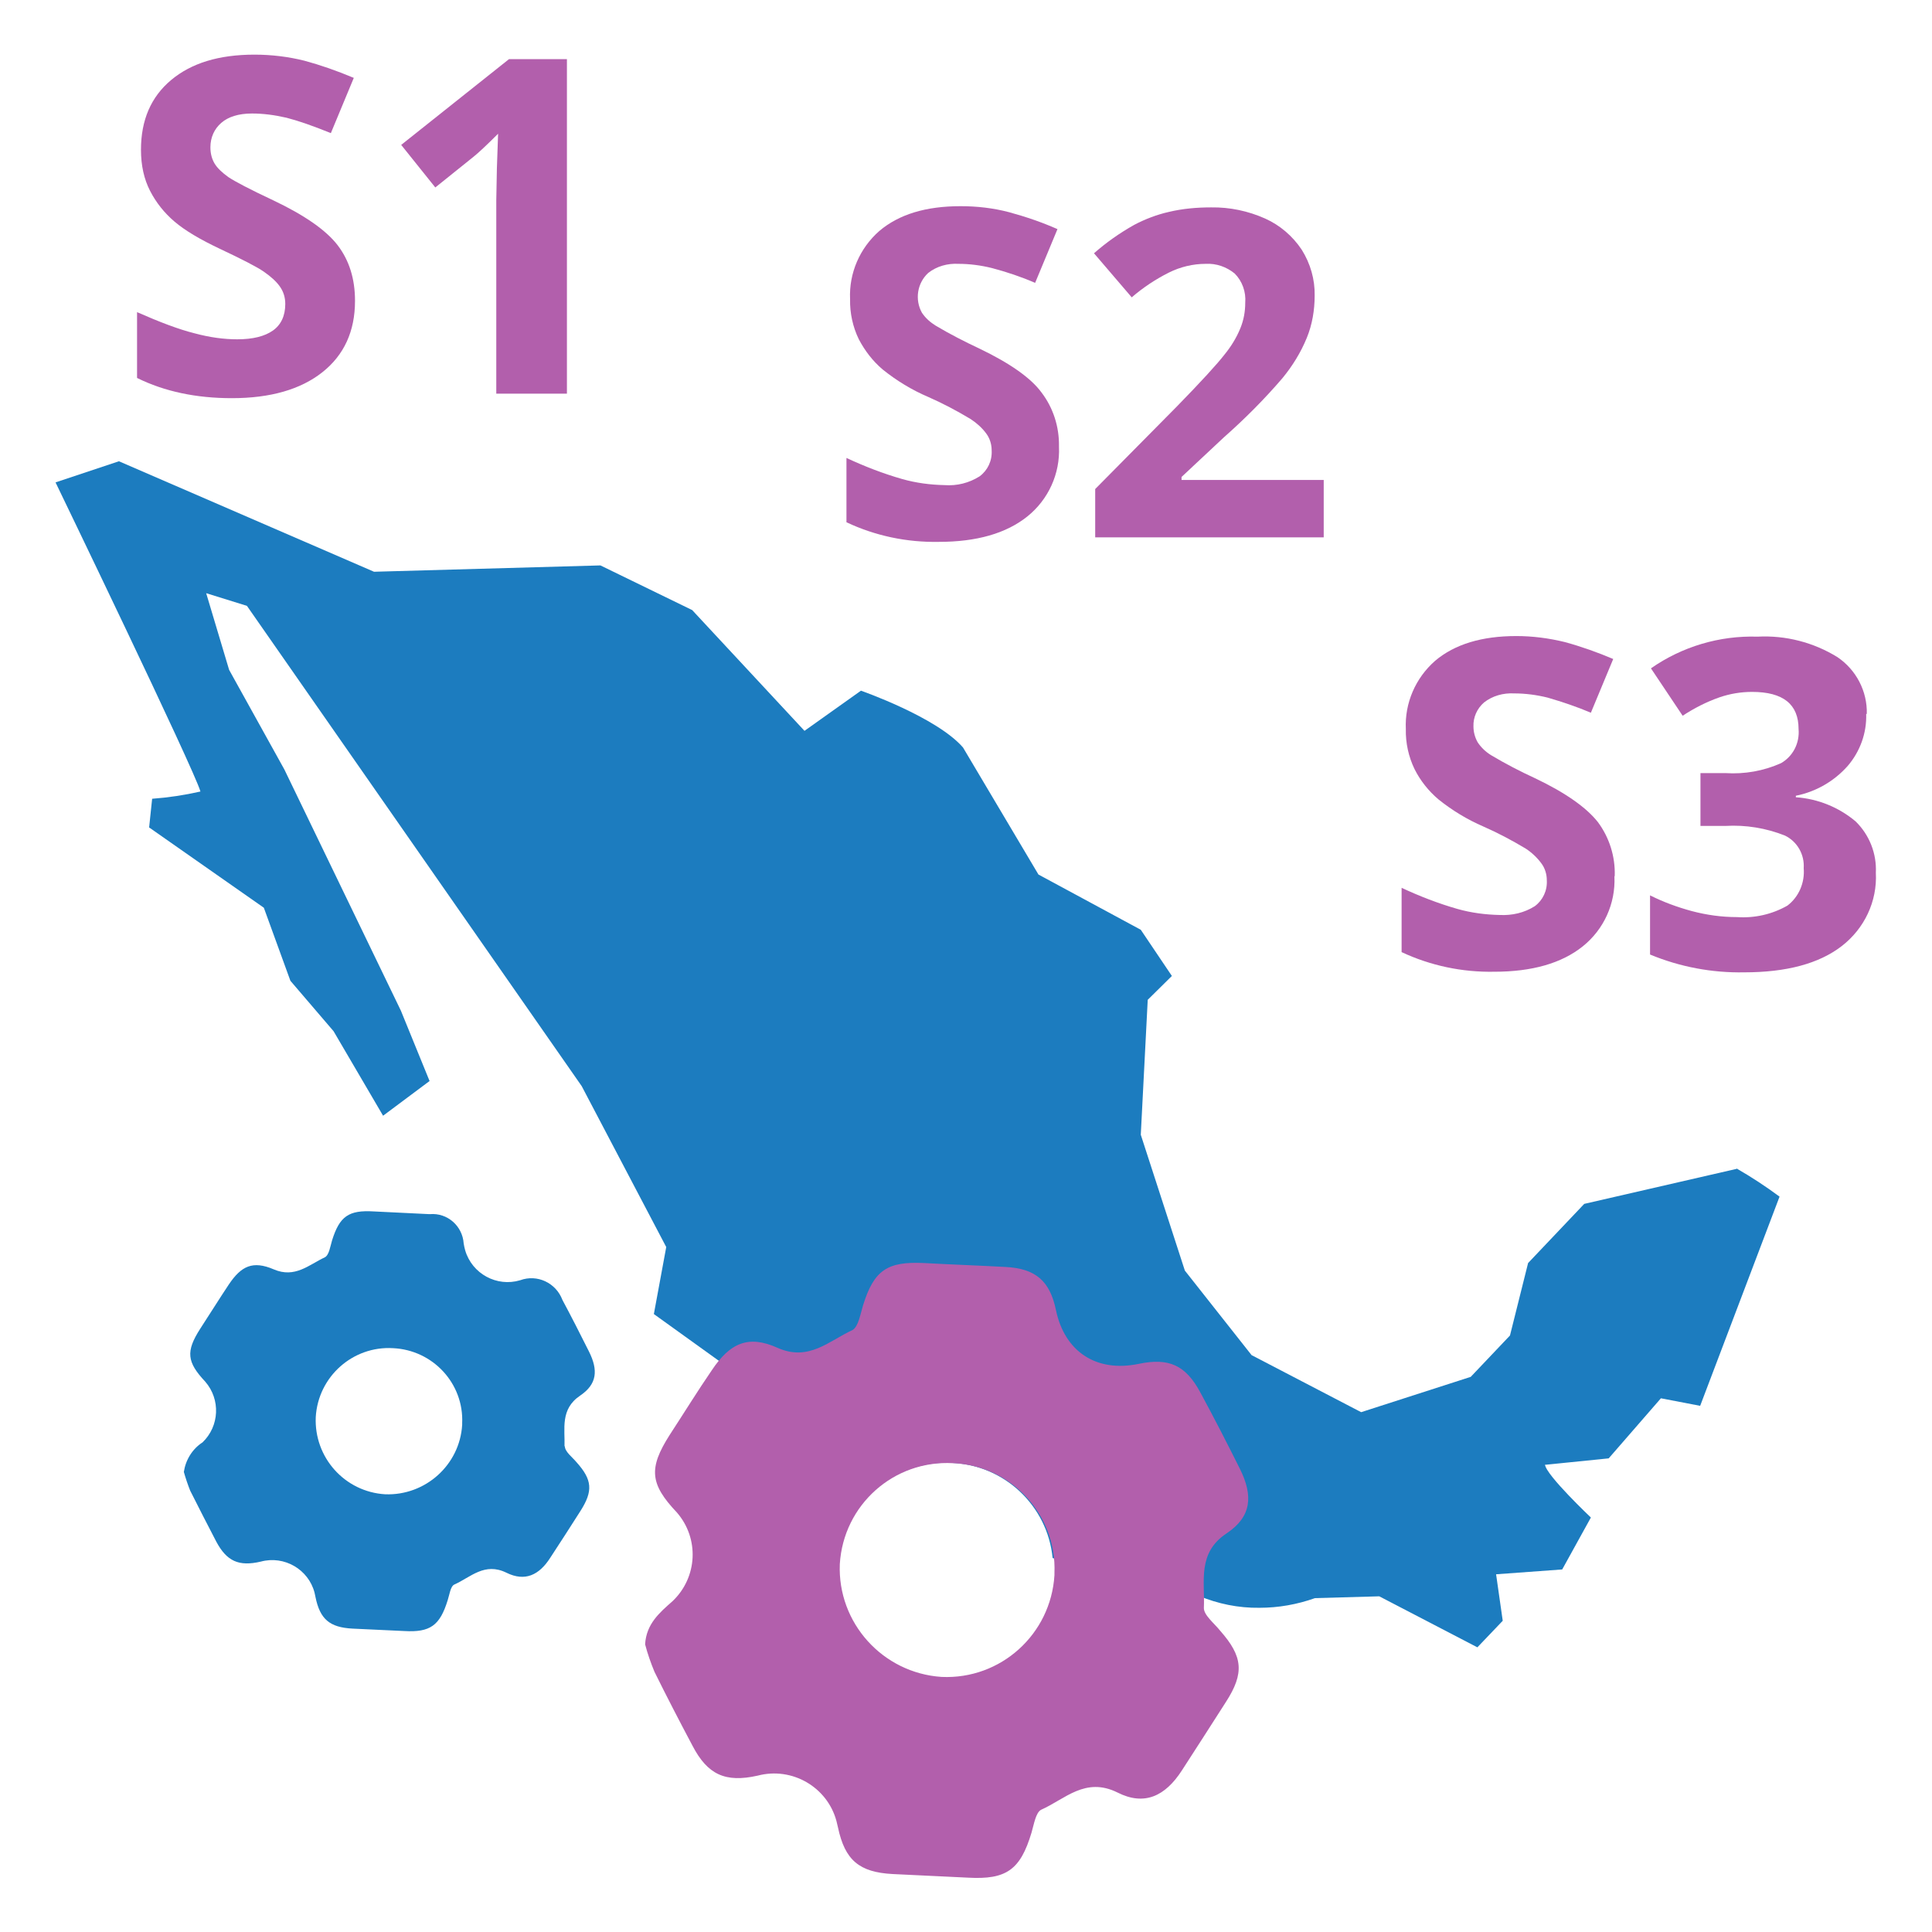
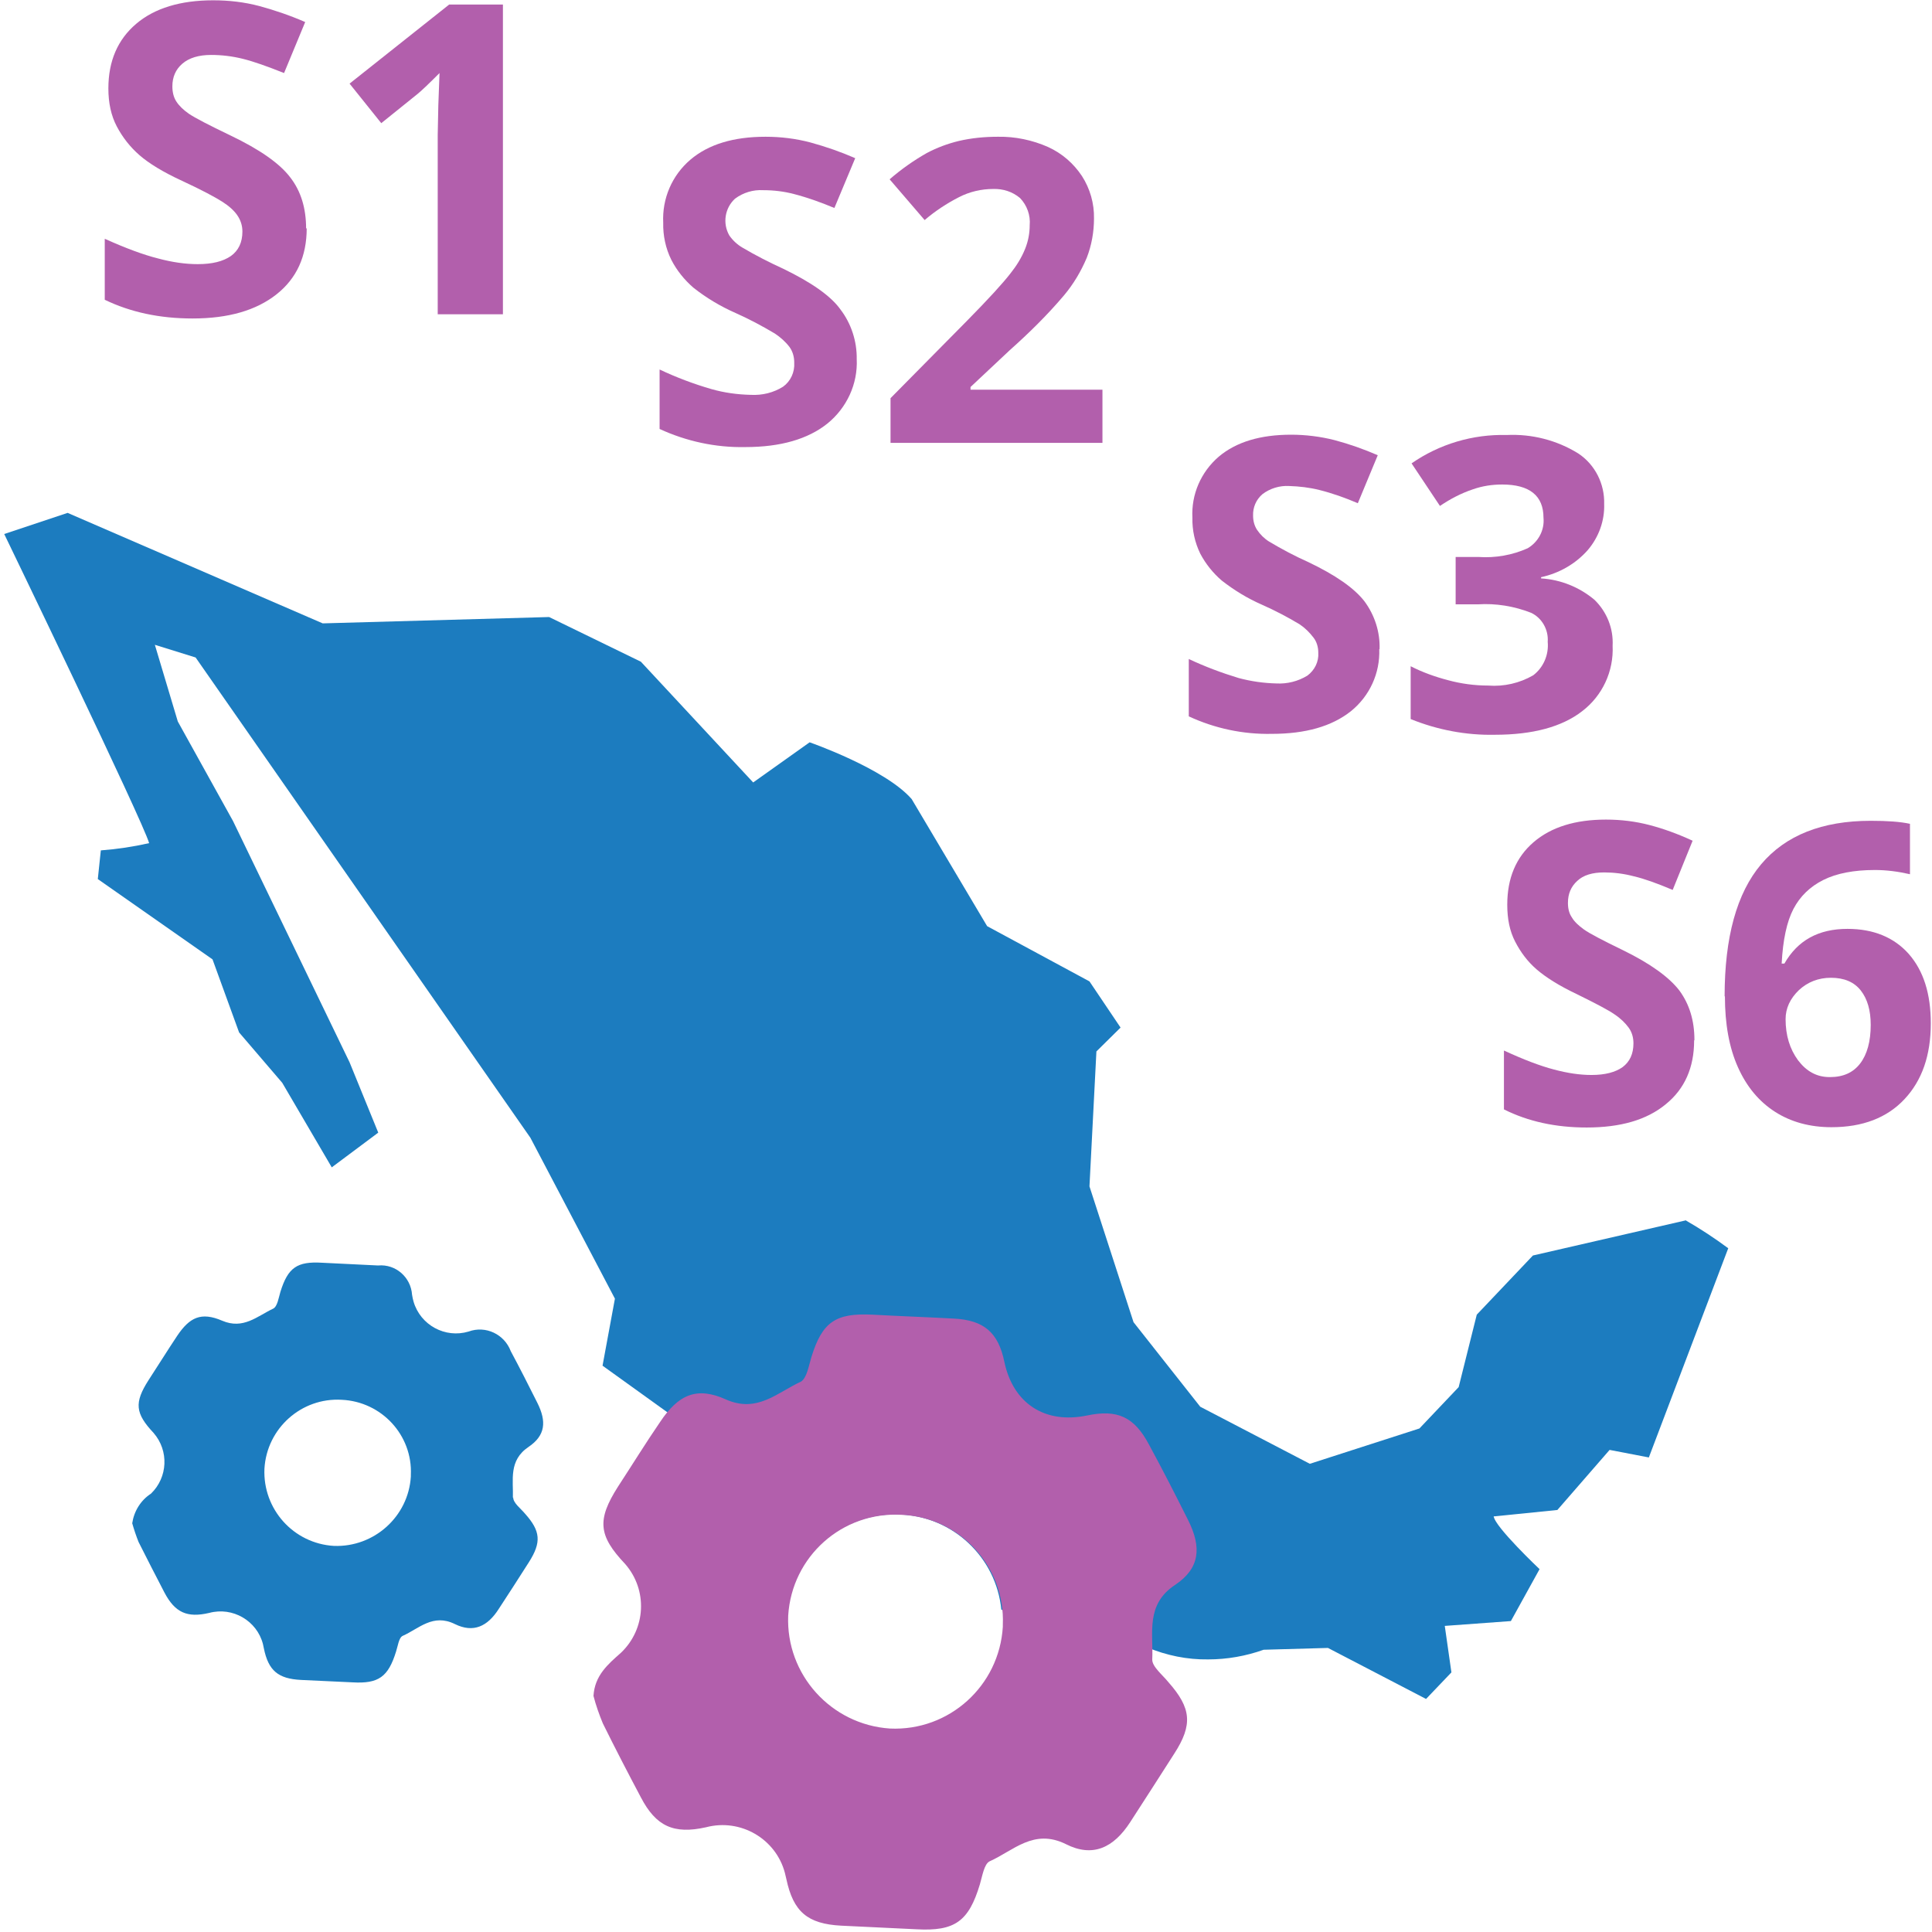
- <svg xmlns="http://www.w3.org/2000/svg" id="menu" viewBox="0 0 64 64">
+ <svg xmlns="http://www.w3.org/2000/svg" viewBox="0 0 64 64">
  <defs>
-     <style>.cls-1{fill:#b25fac;}.cls-2{fill:#1c7cbf;}.cls-3{fill:none;}</style>
+     <style>
+       .cls-1 {
+         fill: #1c7cbf;
+       }
+ 
+       .cls-2 {
+         fill: none;
+       }
+ 
+       .cls-3 {
+         fill: #b25fac;
+       }
+     </style>
    <clipPath id="clippath">
-       <rect class="cls-3" x="-178.61" y="827.8" width="1920.69" height="846.91" />
+       <rect class="cls-2" x="-178.61" y="827.8" width="1920.69" height="846.91" />
    </clipPath>
  </defs>
-   <path class="cls-2" d="m57.57,38.71l-5.09,1.17-1.86,1.96-.6,2.4-1.3,1.37-3.63,1.17-3.63-1.89-2.21-2.8-1.46-4.5.23-4.47.8-.79-1.03-1.53-3.39-1.83-2.5-4.21c-.88-1.01-3.38-1.88-3.38-1.88l-1.87,1.33-3.72-4-3.04-1.48-7.5.21-8.45-3.66-2.1.7s4.6,9.52,4.8,10.24c-.53.12-1.06.2-1.6.24l-.1.95,3.8,2.66.88,2.42,1.43,1.67,1.64,2.8,1.54-1.15-.95-2.33-3.86-7.99-1.83-3.3-.76-2.54,1.35.42,11.09,15.91,2.8,5.33-.41,2.22,7.69,5.53c.64-.43,1.41-.64,2.18-.6,1.74.07,3.17,1.42,3.34,3.15l3.88,1.43.97-.02c-.01-.05-.02-.11-.02-.16.64.27,1.33.41,2.02.4.63,0,1.25-.11,1.84-.32h0l2.13-.06,3.25,1.69.84-.88-.22-1.54,2.19-.16.95-1.72s-1.48-1.4-1.52-1.75h.04l2.07-.21,1.73-1.99,1.3.25,2.63-6.93c-.46-.34-.93-.65-1.42-.93h0Z" />
-   <path class="cls-2" d="m18.7,47.92c.02-.59-.15-1.24.52-1.69.56-.38.6-.84.29-1.46s-.58-1.15-.88-1.71c-.21-.56-.83-.86-1.4-.65-.77.23-1.59-.21-1.82-.99-.02-.08-.04-.15-.05-.23-.04-.58-.54-1.02-1.12-.97h-.02l-1.84-.09c-.83-.05-1.13.16-1.38.96-.06.2-.1.49-.24.56-.53.25-.99.7-1.69.4s-1.08-.11-1.49.5c-.32.48-.63.98-.95,1.47-.48.75-.44,1.1.17,1.75.51.59.47,1.47-.09,2.01-.34.22-.56.58-.62.98.06.21.13.42.21.62.28.56.57,1.12.86,1.68.35.66.75.84,1.48.67.78-.21,1.58.26,1.78,1.03.01.05.02.09.03.14.15.74.47,1.01,1.23,1.05.57.03,1.14.05,1.71.08.86.05,1.18-.18,1.44-1.02.06-.18.09-.46.22-.52.54-.24,1-.75,1.73-.39.61.3,1.08.08,1.45-.5.34-.52.67-1.03,1-1.55.42-.66.39-1.03-.13-1.61-.15-.18-.39-.35-.39-.54Zm-5.94,1.58c-1.34-.08-2.36-1.22-2.3-2.56.08-1.34,1.23-2.36,2.56-2.28,1.32.06,2.35,1.17,2.29,2.49v.05c-.08,1.33-1.22,2.35-2.55,2.3h0Z" />
-   <path class="cls-1" d="m35.08,14.8c.04.89-.35,1.75-1.05,2.31-.7.56-1.68.84-2.93.84-1.06.02-2.11-.2-3.06-.65v-2.13c.6.28,1.22.52,1.85.7.46.13.93.19,1.4.2.41.03.81-.07,1.16-.29.27-.2.42-.52.4-.86,0-.2-.06-.4-.18-.56-.14-.19-.32-.35-.52-.48-.45-.27-.92-.52-1.4-.73-.54-.23-1.05-.54-1.51-.91-.33-.28-.59-.62-.79-1-.2-.41-.3-.87-.29-1.33-.04-.86.32-1.69.97-2.26.65-.55,1.54-.82,2.69-.82.54,0,1.08.06,1.61.2.55.15,1.08.33,1.6.56l-.74,1.78c-.46-.2-.94-.36-1.43-.49-.36-.09-.74-.14-1.11-.14-.36-.02-.72.08-1,.3-.37.34-.45.89-.21,1.32.12.18.28.32.46.43.47.28.96.53,1.45.76,1,.48,1.7.97,2.05,1.45.39.51.59,1.14.58,1.78Z" />
-   <path class="cls-1" d="m43.84,17.8h-7.56v-1.6l2.71-2.74c.8-.82,1.33-1.4,1.57-1.71.22-.27.4-.56.53-.88.11-.27.16-.55.16-.84.03-.36-.1-.72-.35-.97-.27-.22-.61-.34-.96-.32-.42,0-.84.1-1.22.29-.44.22-.86.5-1.23.82l-1.25-1.46c.41-.36.85-.67,1.33-.94.36-.19.75-.34,1.15-.43.46-.11.93-.15,1.4-.15.62-.01,1.23.12,1.79.37.49.22.91.58,1.21,1.03.29.46.44.99.43,1.52,0,.48-.08.96-.26,1.4-.2.49-.48.94-.81,1.34-.6.7-1.25,1.35-1.94,1.96l-1.4,1.31v.1h4.71s0,1.9,0,1.9Z" />
-   <path class="cls-1" d="m53.48,29.04c.04.89-.35,1.75-1.05,2.31-.7.56-1.68.84-2.93.84-1.06.02-2.11-.2-3.07-.65v-2.13c.6.28,1.22.52,1.85.7.46.13.93.19,1.4.2.41.02.81-.07,1.16-.29.27-.2.42-.52.4-.86,0-.2-.06-.4-.18-.56-.14-.19-.32-.36-.52-.49-.45-.27-.92-.52-1.4-.73-.53-.23-1.03-.53-1.49-.9-.33-.28-.6-.62-.79-1-.2-.41-.3-.87-.29-1.33-.04-.86.32-1.69.97-2.26.65-.55,1.55-.82,2.69-.82.54,0,1.08.07,1.61.2.55.15,1.08.34,1.6.56l-.74,1.78c-.47-.2-.95-.36-1.43-.5-.36-.09-.74-.14-1.11-.14-.36-.02-.72.08-1,.3-.23.2-.36.49-.35.79,0,.19.05.37.14.53.12.18.27.32.45.43.47.28.95.53,1.45.76,1.01.48,1.7.97,2.08,1.45.38.51.58,1.14.56,1.78h0Z" />
-   <path class="cls-1" d="m61.82,23.65c.02.63-.2,1.24-.61,1.72-.45.51-1.06.86-1.72.99v.05c.73.05,1.42.33,1.98.8.46.45.7,1.07.67,1.7.05.95-.38,1.85-1.13,2.43-.75.58-1.83.87-3.23.87-1.07.02-2.13-.18-3.12-.59v-1.96c.44.22.9.39,1.38.52.49.13.99.2,1.5.2.58.04,1.16-.09,1.67-.38.38-.29.58-.76.54-1.24.03-.45-.21-.88-.62-1.08-.63-.25-1.3-.36-1.98-.32h-.82v-1.75h.83c.63.04,1.26-.07,1.84-.33.4-.23.62-.67.58-1.13,0-.82-.51-1.23-1.54-1.23-.37,0-.73.06-1.08.18-.43.15-.84.36-1.22.61l-1.05-1.57c1.03-.72,2.27-1.09,3.53-1.05.93-.05,1.86.19,2.65.68.62.42.99,1.13.97,1.88h0Z" />
-   <path class="cls-1" d="m39.88,53.26c.04-.87-.23-1.82.76-2.47.82-.55.88-1.24.43-2.14-.42-.84-.85-1.68-1.3-2.51-.49-.92-1.05-1.17-2.05-.96-1.4.29-2.45-.4-2.74-1.78-.2-.97-.68-1.38-1.67-1.43-.9-.05-1.8-.08-2.7-.13-1.22-.06-1.66.24-2.02,1.4-.09.29-.15.7-.35.82-.77.35-1.44,1.05-2.48.59-.97-.44-1.58-.16-2.18.74-.48.7-.93,1.43-1.4,2.15-.7,1.1-.65,1.62.24,2.56.75.86.69,2.15-.14,2.94-.43.38-.87.75-.91,1.43.08.31.19.62.31.91.41.83.83,1.64,1.26,2.45.5.96,1.09,1.23,2.16.99,1.14-.3,2.31.38,2.61,1.51.02.07.03.14.05.21.23,1.08.7,1.48,1.81,1.54.83.04,1.67.08,2.5.12,1.27.07,1.73-.26,2.1-1.49.08-.27.14-.67.32-.76.79-.35,1.46-1.1,2.53-.57.89.45,1.58.12,2.13-.73.49-.75.97-1.51,1.46-2.27.62-.96.56-1.51-.19-2.36-.19-.24-.55-.52-.54-.76Zm-8.69,2.29c-1.95-.13-3.45-1.79-3.37-3.74.12-1.96,1.79-3.45,3.75-3.34,1.93.08,3.44,1.71,3.36,3.64,0,.02,0,.05,0,.07-.12,1.96-1.78,3.46-3.74,3.37h0Z" />
-   <path class="cls-1" d="m11.76,9.97c0,1-.36,1.79-1.08,2.36s-1.72.86-3,.86c-1.18,0-2.23-.22-3.14-.67v-2.18c.75.33,1.38.57,1.9.7.52.14.99.2,1.42.2.52,0,.91-.1,1.18-.29s.41-.49.41-.88c0-.22-.06-.41-.18-.58s-.3-.33-.53-.49c-.23-.16-.72-.41-1.44-.75-.68-.32-1.18-.62-1.52-.91s-.61-.63-.81-1.02c-.2-.39-.3-.84-.3-1.36,0-.98.33-1.75,1-2.31s1.58-.84,2.76-.84c.57,0,1.13.07,1.65.2.52.14,1.07.33,1.64.57l-.76,1.83c-.59-.24-1.08-.41-1.47-.51-.39-.09-.77-.14-1.14-.14-.45,0-.79.11-1.02.31s-.36.48-.36.81c0,.21.05.39.14.54.09.15.25.3.46.45.21.14.7.4,1.49.77,1.03.49,1.75.99,2.13,1.49.38.5.57,1.11.57,1.83h0Z" />
-   <path class="cls-1" d="m18.78,13.04h-2.34v-6.41l.02-1.05.04-1.15c-.39.39-.66.64-.81.76l-1.27,1.02-1.13-1.41,3.57-2.84h1.92v11.07Z" />
+   <g id="Capa_1">
+     <path class="cls-1" d="M55.87,40.42l-5.09,1.17-1.86,1.96-.6,2.4-1.3,1.37-3.63,1.17-3.63-1.89-2.21-2.8-1.46-4.5.23-4.47.8-.79-1.03-1.53-3.39-1.83-2.5-4.21c-.88-1.01-3.38-1.88-3.38-1.88l-1.87,1.33-3.72-4-3.04-1.48-7.5.21-8.45-3.66-2.1.7s4.6,9.52,4.8,10.24c-.53.12-1.06.2-1.6.24l-.1.95,3.8,2.66.88,2.42,1.43,1.67,1.64,2.8,1.54-1.15-.95-2.33-3.86-7.99-1.83-3.3-.76-2.54,1.35.42,11.09,15.91,2.8,5.33-.41,2.22,7.69,5.53c.64-.43,1.41-.64,2.18-.6,1.74.07,3.17,1.42,3.34,3.15l3.88,1.43.97-.02c-.01-.05-.02-.11-.02-.16.64.27,1.33.41,2.02.4.63,0,1.25-.11,1.84-.32h0l2.13-.06,3.25,1.69.84-.88-.22-1.54,2.19-.16.95-1.72s-1.48-1.4-1.52-1.75h.04l2.07-.21,1.73-1.99,1.3.25,2.63-6.93c-.46-.34-.93-.65-1.42-.93h0Z" />
+     <path class="cls-1" d="M16.99,49.62c.02-.59-.15-1.24.52-1.69.56-.38.6-.84.29-1.46-.31-.62-.58-1.15-.88-1.71-.21-.56-.83-.86-1.4-.65-.77.23-1.59-.21-1.82-.99-.02-.08-.04-.15-.05-.23-.04-.58-.54-1.02-1.12-.97h-.02l-1.84-.09c-.83-.05-1.13.16-1.38.96-.06.2-.1.49-.24.56-.53.25-.99.7-1.69.4s-1.08-.11-1.49.5c-.32.48-.63.98-.95,1.47-.48.75-.44,1.1.17,1.75.51.59.47,1.47-.09,2.01-.34.22-.56.58-.62.98.06.21.13.42.21.62.28.56.57,1.12.86,1.68.35.66.75.84,1.48.67.78-.21,1.58.26,1.78,1.03.01.05.02.09.03.14.15.74.47,1.01,1.23,1.05.57.03,1.14.05,1.71.08.86.05,1.18-.18,1.44-1.02.06-.18.09-.46.22-.52.54-.24,1-.75,1.73-.39.61.3,1.08.08,1.45-.5.34-.52.67-1.03,1-1.55.42-.66.39-1.03-.13-1.61-.15-.18-.39-.35-.39-.54ZM11.06,51.21c-1.34-.08-2.36-1.22-2.3-2.56.08-1.34,1.23-2.36,2.56-2.28,1.32.06,2.35,1.17,2.29,2.49v.05c-.08,1.33-1.22,2.35-2.55,2.3h0Z" />
+     <path class="cls-3" d="M38.17,54.97c.04-.87-.23-1.82.76-2.47.82-.55.88-1.24.43-2.14-.42-.84-.85-1.68-1.3-2.51-.49-.92-1.05-1.17-2.05-.96-1.4.29-2.45-.4-2.74-1.78-.2-.97-.68-1.38-1.67-1.43-.9-.05-1.8-.08-2.7-.13-1.22-.06-1.66.24-2.02,1.4-.09.29-.15.7-.35.82-.77.35-1.44,1.05-2.48.59-.97-.44-1.58-.16-2.18.74-.48.7-.93,1.43-1.4,2.15-.7,1.1-.65,1.62.24,2.56.75.86.69,2.15-.14,2.94-.43.38-.87.75-.91,1.43.08.31.19.62.31.91.41.83.83,1.64,1.26,2.45.5.96,1.09,1.23,2.16.99,1.14-.3,2.31.38,2.61,1.51.02.07.03.14.05.21.23,1.08.7,1.48,1.81,1.54.83.04,1.67.08,2.5.12,1.27.07,1.73-.26,2.1-1.49.08-.27.14-.67.32-.76.79-.35,1.46-1.1,2.53-.57.89.45,1.58.12,2.13-.73.49-.75.97-1.51,1.46-2.27.62-.96.56-1.51-.19-2.36-.19-.24-.55-.52-.54-.76ZM29.48,57.26c-1.95-.13-3.45-1.79-3.37-3.74.12-1.96,1.79-3.45,3.75-3.34,1.93.08,3.44,1.71,3.36,3.64,0,.02,0,.05,0,.07-.12,1.96-1.78,3.46-3.74,3.37h0Z" />
+   </g>
+   <g id="Capa_4">
+     <g>
+       <path class="cls-3" d="M28.38,11.89c.04.83-.33,1.62-.97,2.14-.65.52-1.56.78-2.72.78-.98.02-1.95-.19-2.84-.6v-1.97c.55.26,1.13.48,1.72.65.42.12.86.18,1.3.19.38.02.75-.07,1.07-.27.25-.18.39-.48.37-.8,0-.19-.05-.37-.16-.52-.13-.17-.3-.32-.48-.44-.42-.25-.85-.48-1.3-.68-.5-.22-.97-.5-1.4-.84-.3-.26-.55-.57-.73-.92-.19-.38-.28-.81-.27-1.23-.04-.8.29-1.57.9-2.09.6-.51,1.43-.76,2.49-.76.5,0,1,.06,1.49.19.51.14,1,.31,1.48.52l-.69,1.65c-.43-.18-.87-.34-1.33-.46-.34-.09-.68-.13-1.03-.13-.33-.02-.66.08-.93.28-.34.31-.42.82-.19,1.22.11.16.26.3.43.4.44.26.89.49,1.35.7.93.45,1.58.9,1.9,1.35.36.47.55,1.06.54,1.65Z" />
+       <path class="cls-3" d="M36.5,14.67h-7v-1.48l2.51-2.54c.75-.76,1.23-1.29,1.46-1.59.2-.25.37-.52.49-.82.1-.25.15-.51.15-.78.03-.33-.09-.66-.32-.9-.25-.21-.56-.31-.89-.3-.39,0-.78.09-1.13.27-.41.21-.79.46-1.14.76l-1.16-1.35c.38-.33.79-.62,1.23-.87.34-.18.69-.31,1.06-.4.43-.1.86-.14,1.3-.14.57-.01,1.14.11,1.66.34.46.21.84.54,1.12.96.27.42.41.91.4,1.41,0,.44-.08.89-.24,1.3-.19.45-.44.87-.75,1.24-.55.65-1.16,1.25-1.8,1.82l-1.3,1.22v.09h4.37v1.76Z" />
+     </g>
+     <g>
+       <path class="cls-3" d="M45.69,21.5c.03.8-.32,1.56-.94,2.06-.63.5-1.5.75-2.62.75-.95.02-1.89-.18-2.75-.58v-1.9c.53.25,1.09.46,1.65.63.41.11.83.17,1.25.18.36.02.72-.07,1.03-.26.24-.18.38-.46.36-.76,0-.18-.05-.36-.16-.5-.13-.17-.28-.32-.46-.44-.4-.24-.82-.46-1.25-.65-.48-.21-.92-.48-1.33-.8-.29-.25-.53-.55-.71-.89-.18-.37-.27-.78-.26-1.19-.04-.77.28-1.51.87-2.02.58-.49,1.38-.73,2.4-.73.48,0,.97.06,1.44.18.49.13.97.3,1.43.5l-.66,1.59c-.42-.18-.84-.33-1.28-.44-.32-.08-.66-.12-.99-.13-.32-.02-.64.08-.89.27-.21.18-.32.44-.31.71,0,.17.04.33.13.47.11.16.24.29.4.39.42.25.85.48,1.3.68.9.43,1.52.86,1.86,1.3.34.46.52,1.02.5,1.59Z" />
+       <path class="cls-3" d="M53.14,16.69c.02.56-.18,1.11-.55,1.54-.4.45-.94.76-1.54.89v.04c.65.04,1.27.29,1.77.71.41.4.63.95.6,1.52.04.85-.34,1.66-1.01,2.17-.67.52-1.64.78-2.89.78-.95.02-1.9-.16-2.79-.52v-1.75c.39.2.81.35,1.23.46.44.12.89.18,1.34.18.52.04,1.04-.08,1.49-.34.34-.26.52-.68.48-1.11.03-.4-.19-.79-.55-.96-.56-.22-1.17-.32-1.77-.28h-.73v-1.57h.75c.56.04,1.13-.06,1.64-.29.35-.21.56-.6.52-1.01,0-.73-.46-1.1-1.37-1.1-.33,0-.66.05-.97.16-.39.13-.75.32-1.09.55l-.94-1.41c.92-.64,2.03-.97,3.15-.94.83-.04,1.66.17,2.37.61.56.37.88,1.01.86,1.68Z" />
+     </g>
+     <g>
+       <path class="cls-3" d="M10.16,7.56c0,.93-.33,1.66-1,2.19-.67.53-1.59.8-2.78.8-1.1,0-2.06-.21-2.91-.62v-2.02c.69.31,1.28.53,1.76.65.48.13.92.19,1.32.19.48,0,.84-.09,1.1-.27.25-.18.38-.45.38-.81,0-.2-.06-.38-.17-.54-.11-.16-.28-.31-.5-.45-.22-.14-.66-.38-1.33-.69-.63-.29-1.1-.58-1.41-.85s-.56-.59-.75-.95c-.19-.36-.28-.78-.28-1.26,0-.91.31-1.62.92-2.14s1.47-.78,2.55-.78c.53,0,1.04.06,1.53.19.48.13.99.3,1.52.53l-.7,1.69c-.55-.22-1-.38-1.36-.47-.36-.09-.71-.13-1.06-.13-.41,0-.73.1-.95.29s-.33.44-.33.75c0,.19.04.36.13.5.09.14.23.28.42.41.19.13.65.37,1.38.72.96.46,1.62.92,1.97,1.38.36.46.53,1.03.53,1.7Z" />
+       <path class="cls-3" d="M16.67,10.41h-2.17v-5.94l.02-.98.04-1.07c-.36.36-.61.6-.75.71l-1.18.95-1.05-1.31L14.88.15h1.78v10.26Z" />
+     </g>
+     <g>
+       <path class="cls-3" d="M56.12,34.47c0,.89-.31,1.6-.94,2.11-.63.52-1.5.77-2.62.77-1.03,0-1.94-.2-2.74-.6v-1.95c.65.3,1.2.51,1.66.63.45.12.86.18,1.24.18.45,0,.79-.09,1.03-.26.24-.18.36-.44.36-.79,0-.19-.05-.37-.16-.52s-.26-.3-.47-.44c-.2-.14-.62-.36-1.25-.67-.59-.28-1.03-.56-1.33-.82-.3-.26-.53-.57-.71-.92-.18-.35-.26-.75-.26-1.22,0-.88.29-1.57.87-2.07.58-.5,1.38-.75,2.4-.75.5,0,.98.06,1.44.18.46.12.93.29,1.43.52l-.66,1.63c-.52-.22-.94-.37-1.28-.45-.34-.09-.67-.13-.99-.13-.39,0-.69.09-.89.28-.21.19-.31.43-.31.73,0,.19.04.35.13.48.08.14.22.27.4.4.18.13.62.36,1.3.69.9.44,1.52.89,1.86,1.33.33.45.5.99.5,1.64Z" />
+       <path class="cls-3" d="M57.13,33.01c0-1.96.4-3.42,1.21-4.38.81-.96,2.02-1.44,3.63-1.44.55,0,.98.03,1.3.1v1.67c-.39-.09-.78-.14-1.16-.14-.7,0-1.27.11-1.71.33-.44.22-.77.54-.99.96-.22.42-.35,1.03-.39,1.81h.09c.44-.77,1.13-1.15,2.09-1.15.86,0,1.54.28,2.03.83.49.56.73,1.32.73,2.3,0,1.06-.29,1.89-.87,2.51-.58.62-1.39.93-2.42.93-.71,0-1.34-.17-1.87-.51-.53-.34-.94-.83-1.23-1.48-.29-.65-.43-1.43-.43-2.35ZM60.62,35.68c.44,0,.77-.15,1-.45.23-.3.35-.73.35-1.28,0-.48-.11-.86-.33-1.14-.22-.28-.55-.42-.99-.42-.41,0-.77.14-1.06.41-.29.28-.44.6-.44.96,0,.54.14.99.41,1.36.28.37.62.56,1.05.56Z" />
+     </g>
+   </g>
</svg>
